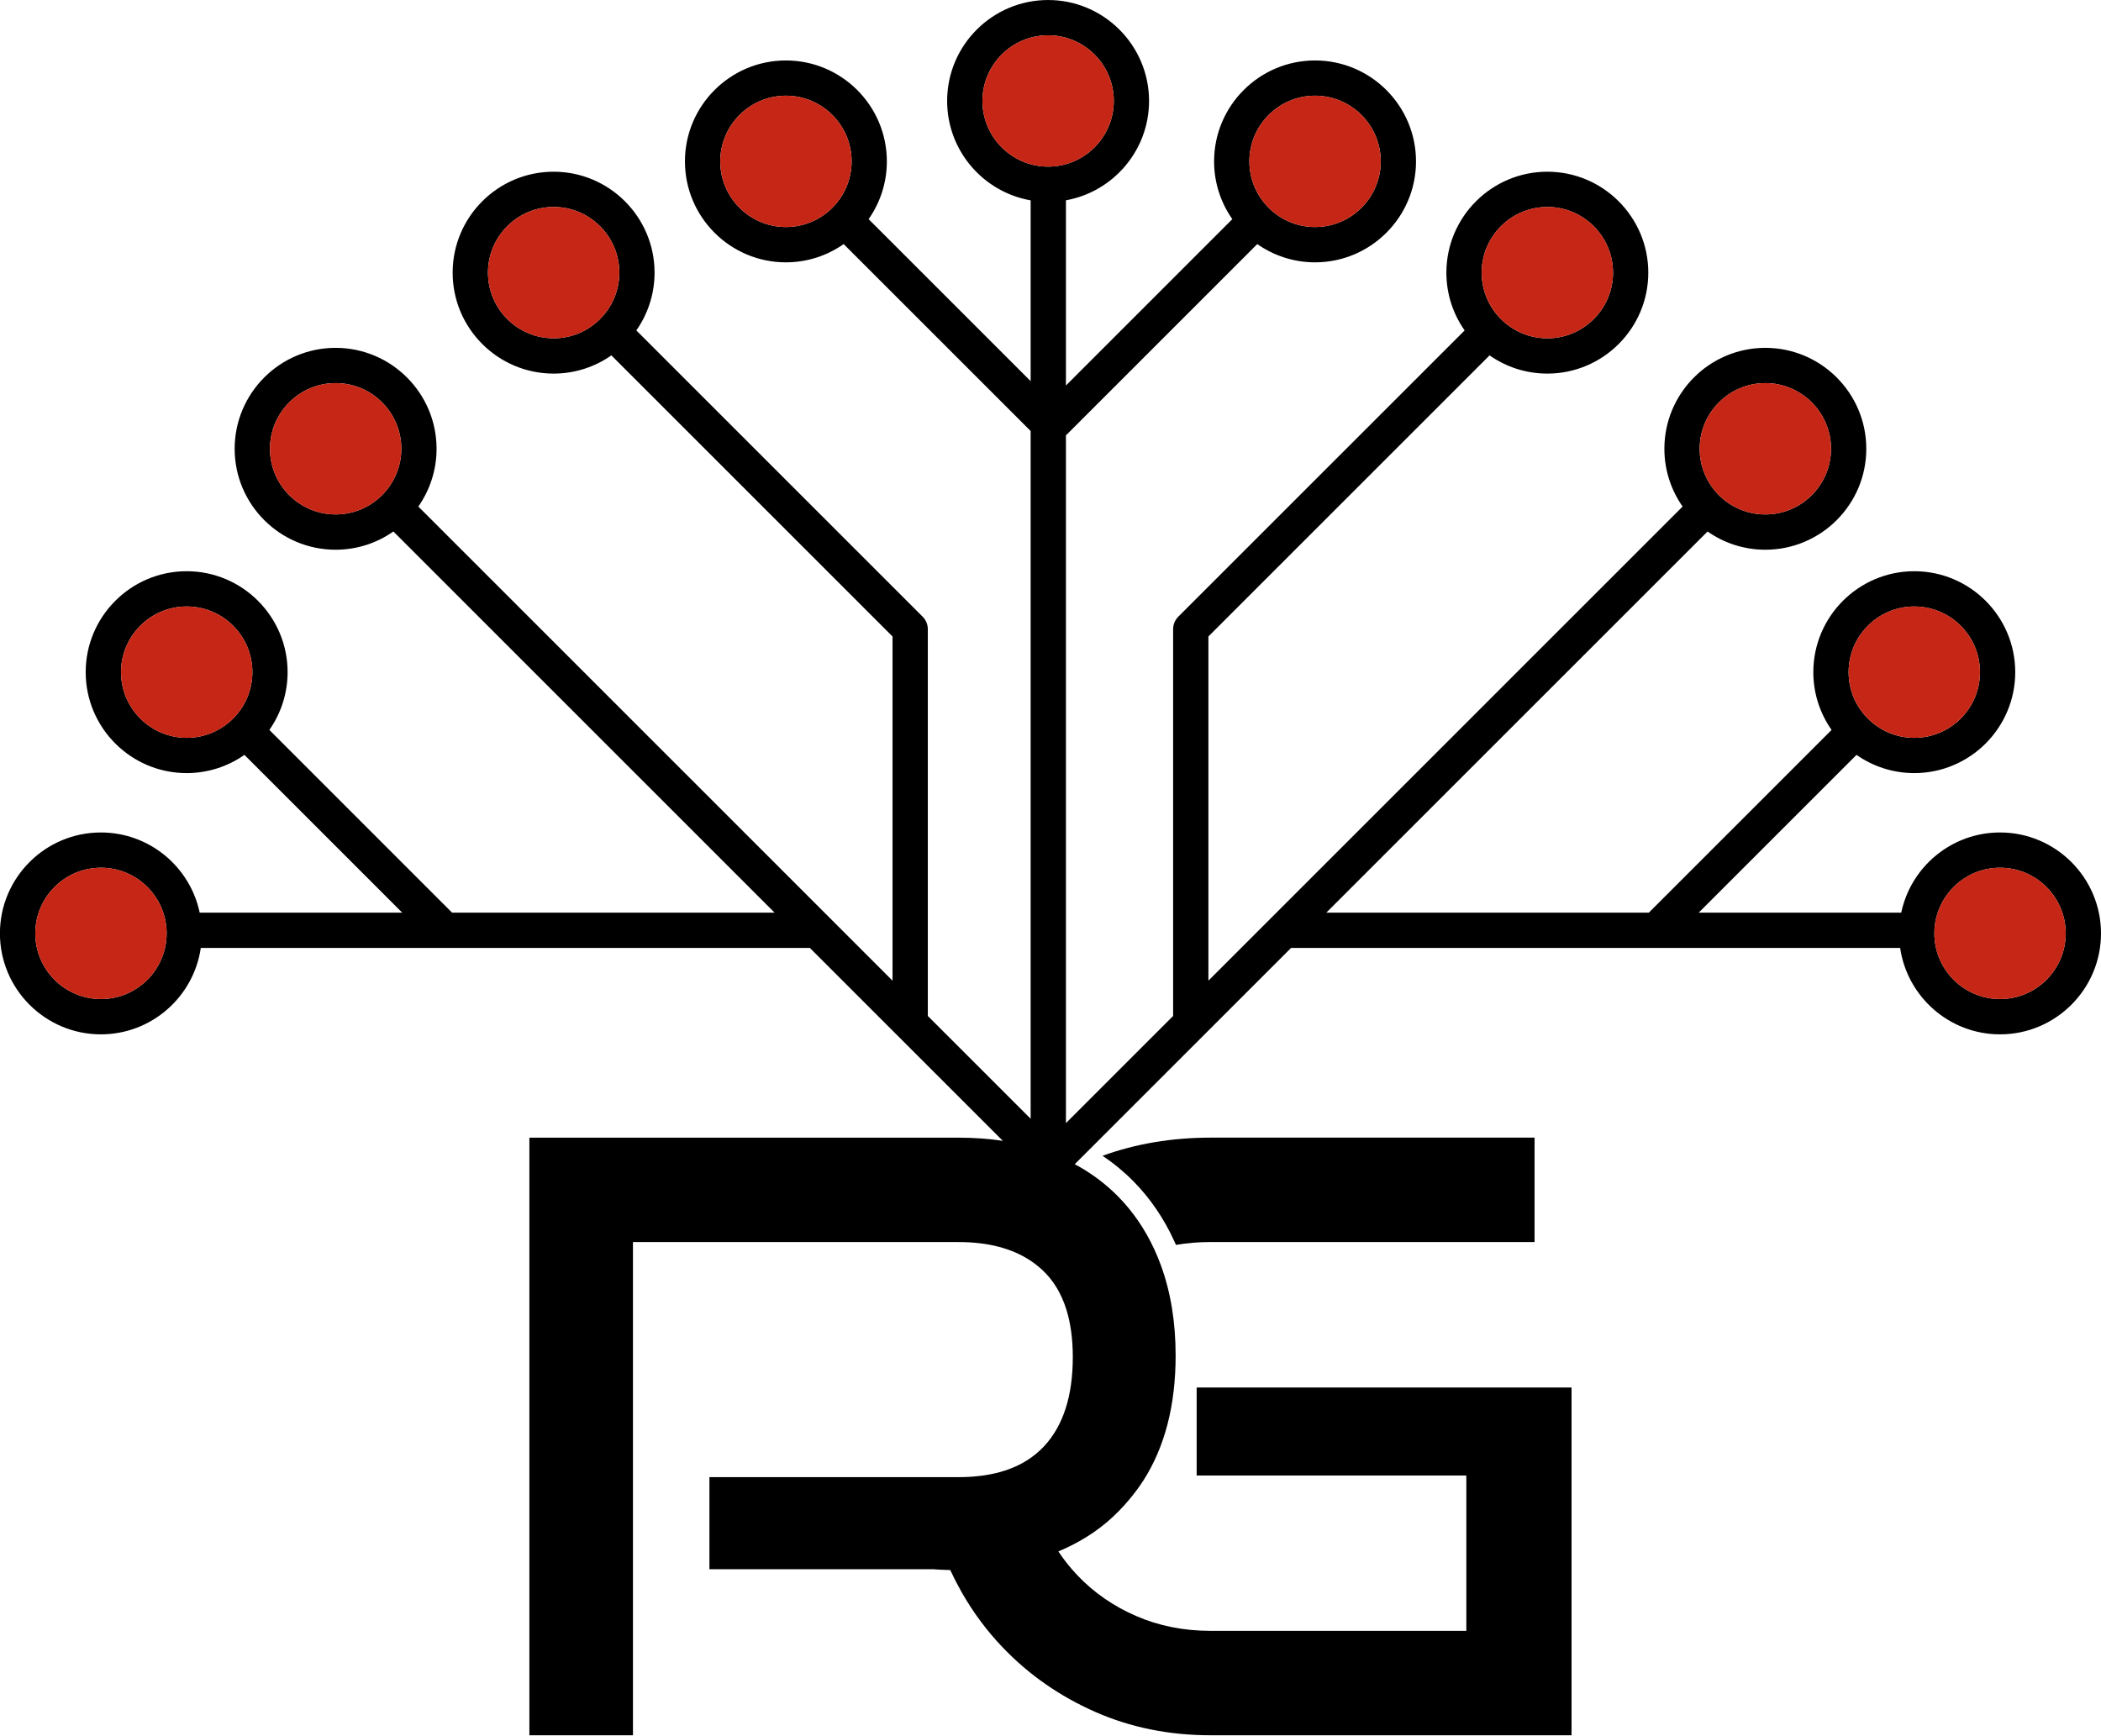
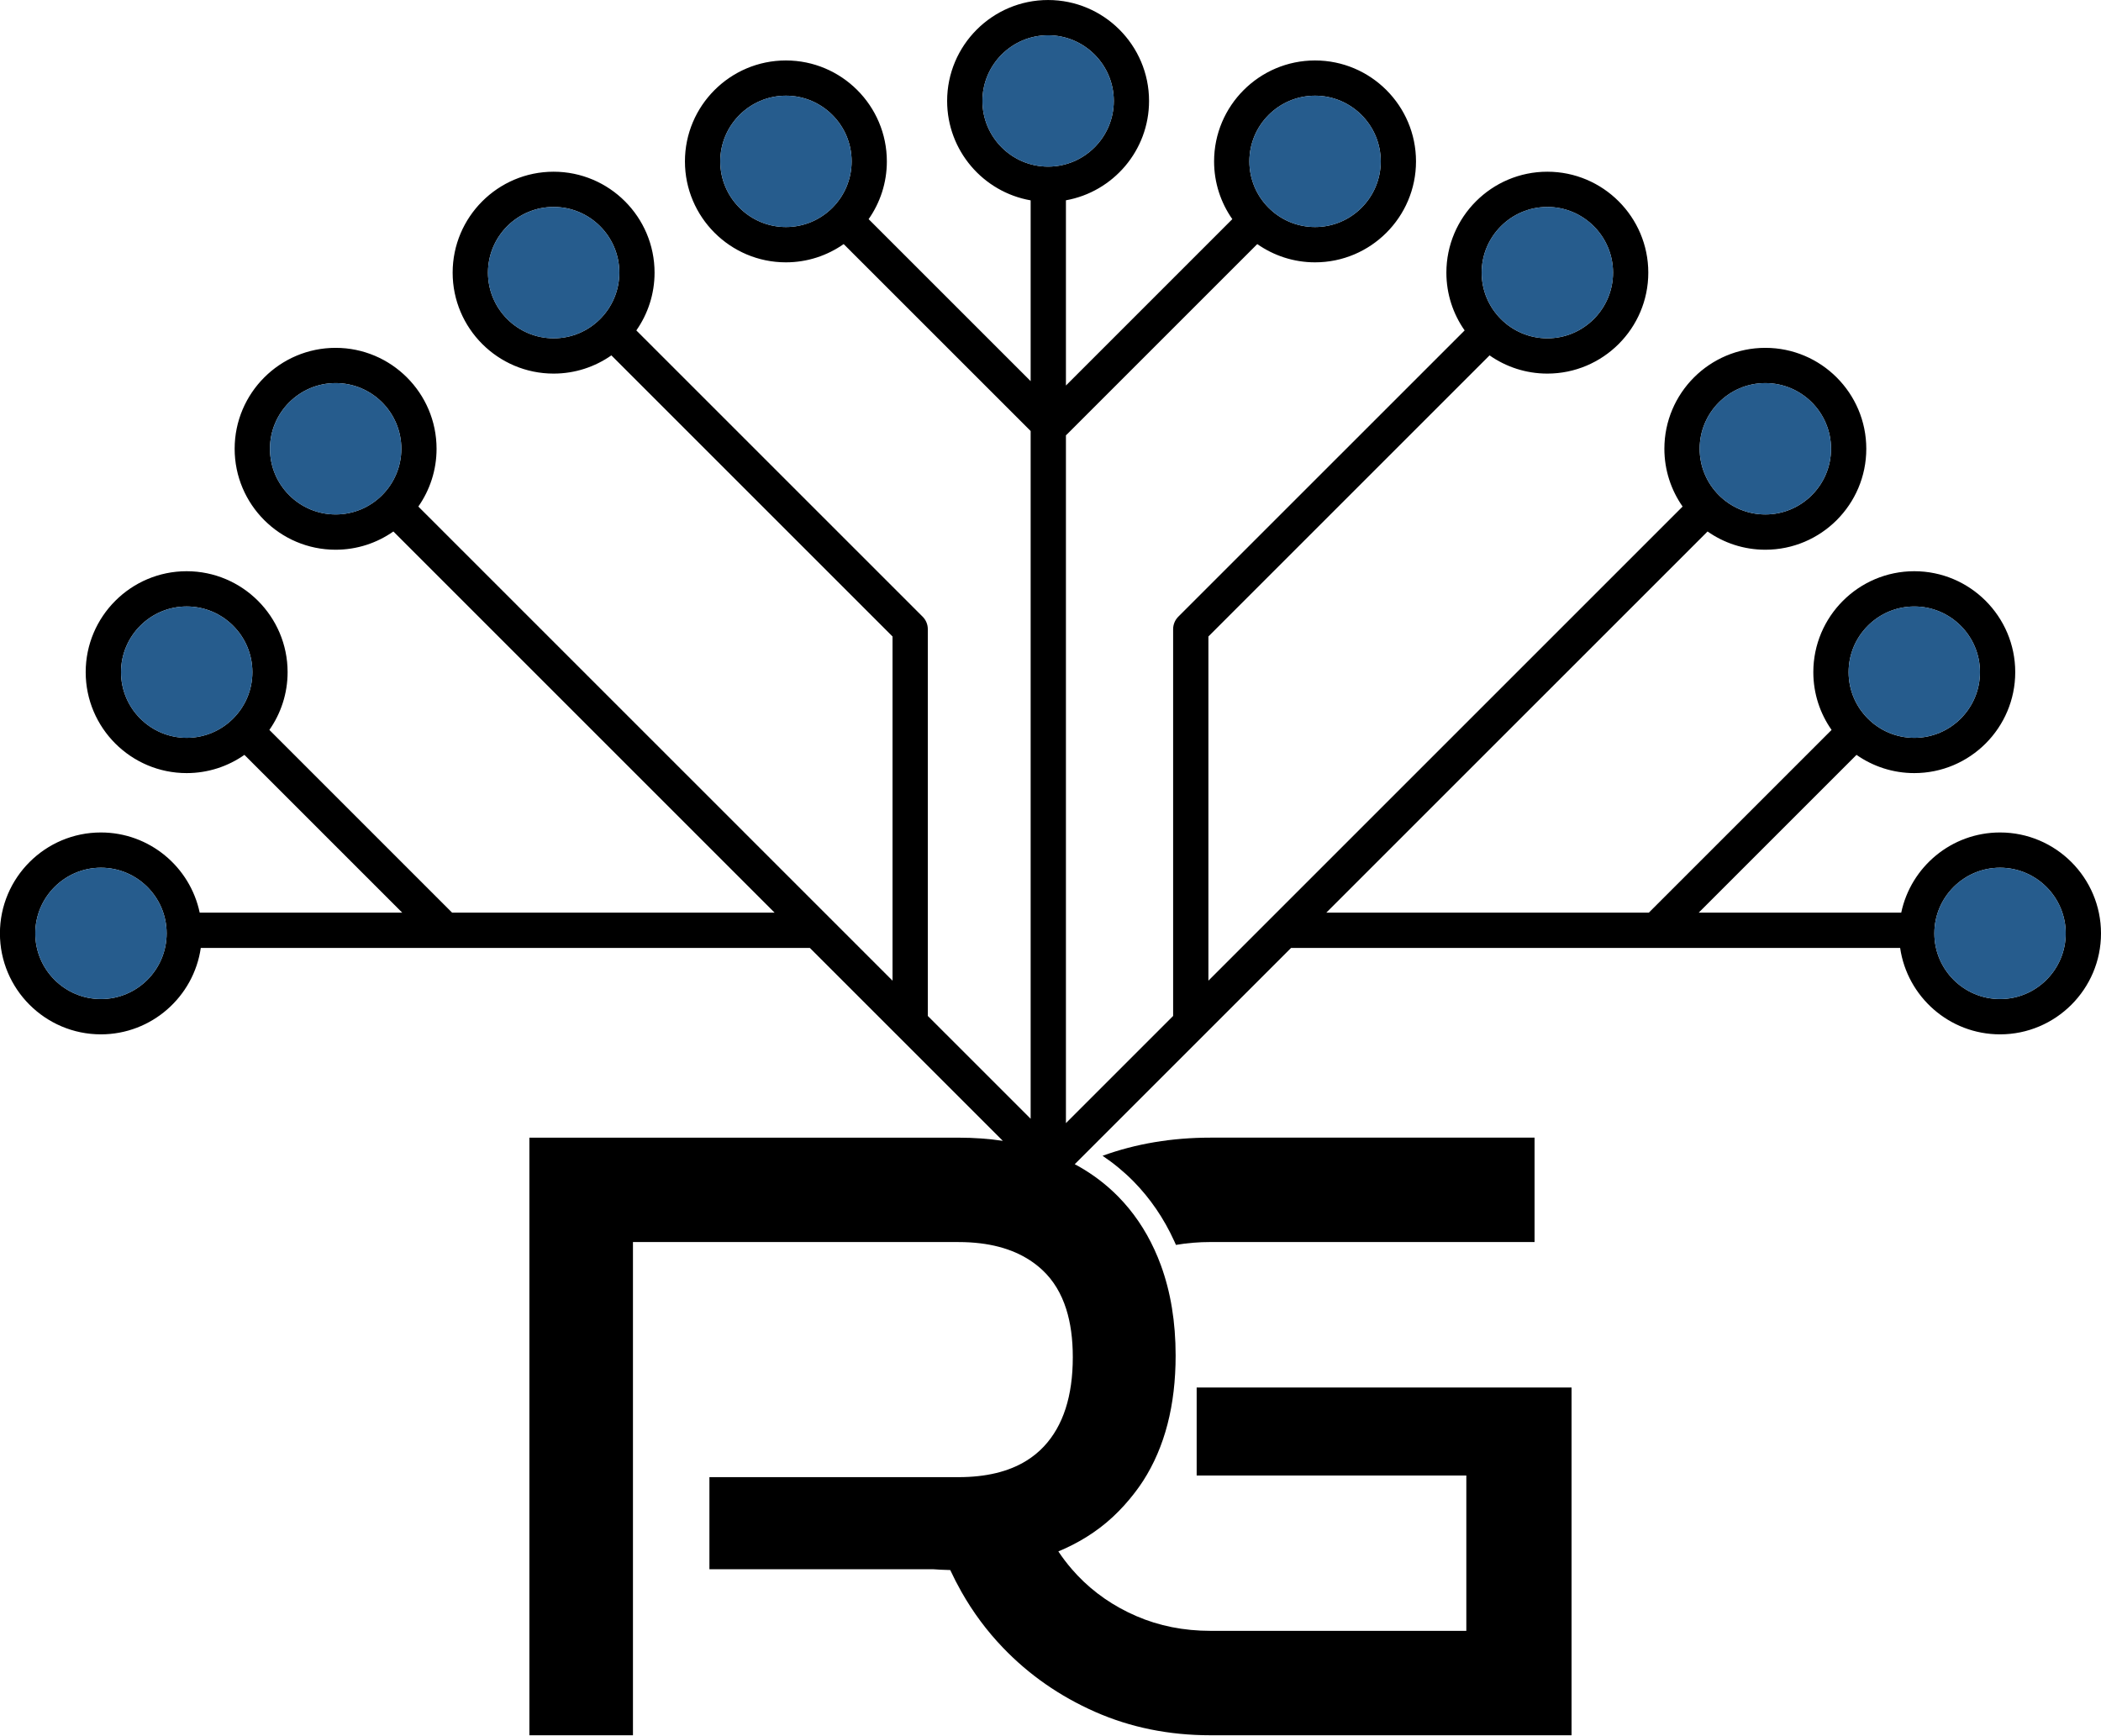
<svg xmlns="http://www.w3.org/2000/svg" id="Layer_1" data-name="Layer 1" viewBox="0 0 1468.41 1212.96">
  <defs>
    <style>
      .cls-1 {
-         fill: #c62615;
+         fill: #265c8d;
      }
    </style>
  </defs>
  <path d="M1098.37,1212.96v-243.05h-262.01v61.49h188.47v108.59h-178.7c-18.77,0-36.1-3.44-52-10.34-15.9-6.89-29.59-16.37-41.08-28.43-1.37-1.44-2.7-2.91-3.99-4.42-3.37-3.89-6.49-8.01-9.37-12.34,13.26-5.5,26.35-13.23,38.01-24.04,11.79-10.92,19.5-22.54,21.26-25.28,15.13-23.55,22.7-52.77,22.7-87.62,0-23.36-3.46-44.44-10.35-63.21-1.34-3.64-2.79-7.18-4.37-10.61-6.52-14.26-15.02-26.71-25.51-37.37-8.19-8.3-17.5-15.39-27.95-21.27-.77-.43-1.56-.84-2.34-1.26l151.19-151.17h425.7c4.95,34.09,34.37,60.4,69.82,60.4,38.9,0,70.56-31.66,70.56-70.56s-31.66-70.56-70.56-70.56c-33.95,0-62.35,24.08-69.06,56.06h-141.56l110.3-110.3c11.45,8.02,25.38,12.74,40.38,12.74,38.9,0,70.56-31.64,70.56-70.56s-31.66-70.56-70.56-70.56-70.56,31.66-70.56,70.56c0,15,4.72,28.93,12.76,40.38l-127.74,127.74h-225.41l266.47-266.46c11.45,8.04,25.37,12.76,40.38,12.76,38.92,0,70.56-31.66,70.56-70.56s-31.64-70.56-70.56-70.56-70.56,31.66-70.56,70.56c0,15,4.74,28.93,12.74,40.38l-331.42,331.42v-240.6l196.5-196.5c11.45,8.02,25.37,12.74,40.38,12.74,38.9,0,70.56-31.66,70.56-70.56s-31.66-70.56-70.56-70.56-70.56,31.66-70.56,70.56c0,15,4.72,28.93,12.76,40.38l-200.12,200.1c-2.31,2.33-3.62,5.46-3.62,8.74v270.36l-74.92,74.92v-480.83c.23-.21.49-.4.72-.63l133.01-133.01c11.45,8.02,25.35,12.76,40.38,12.76,38.9,0,70.56-31.66,70.56-70.56s-31.66-70.56-70.56-70.56-70.56,31.64-70.56,70.56c0,15,4.72,28.93,12.74,40.36l-116.29,116.31v-129.48c32.97-5.9,58.09-34.79,58.09-69.44,0-38.9-31.66-70.56-70.56-70.56s-70.56,31.66-70.56,70.56c0,34.75,25.25,63.68,58.37,69.48v126.37l-113.24-113.24c8.02-11.43,12.74-25.35,12.74-40.36,0-38.92-31.66-70.56-70.56-70.56s-70.56,31.64-70.56,70.56,31.66,70.56,70.56,70.56c15.03,0,28.93-4.74,40.38-12.76l130.68,130.66v480.76l-71.87-71.87v-270.36c0-3.28-1.29-6.41-3.62-8.74l-200.1-200.1c8.02-11.45,12.74-25.38,12.74-40.38,0-38.9-31.64-70.56-70.56-70.56s-70.56,31.66-70.56,70.56,31.66,70.56,70.56,70.56c15.01,0,28.93-4.72,40.38-12.74l196.5,196.5v240.6l-331.42-331.42c8-11.45,12.74-25.37,12.74-40.38,0-38.9-31.66-70.56-70.56-70.56s-70.56,31.66-70.56,70.56,31.64,70.56,70.56,70.56c15,0,28.93-4.72,40.38-12.76l266.44,266.46h-225.39l-127.72-127.74c8-11.45,12.74-25.38,12.74-40.38,0-38.9-31.66-70.56-70.56-70.56s-70.56,31.66-70.56,70.56,31.64,70.56,70.56,70.56c15.01,0,28.93-4.72,40.38-12.74l110.3,110.3h-141.56c-6.71-31.98-35.11-56.06-69.06-56.06-38.9,0-70.56,31.66-70.56,70.56s31.66,70.56,70.56,70.56c35.47,0,64.89-26.31,69.82-60.4h425.7l134.86,134.84c-9.81-1.48-20.13-2.22-30.98-2.22h-299.92v417.72h72.39v-344.75h227.53c5.32,0,10.38.29,15.2.88,18.1,2.19,32.65,8.51,43.7,18.94,7.43,7.03,12.9,16.04,16.38,27.02,3.07,9.67,4.6,20.87,4.6,33.6,0,27.2-6.71,47.98-20.11,62.34-3.67,3.94-7.84,7.33-12.5,10.19-12.32,7.57-28.08,11.36-47.27,11.36h-174.09v64.36h156.28c2.84.22,6.95.48,12.04.58,2.41,5.18,4.99,10.21,7.74,15.08,8.16,14.43,17.87,27.51,29.12,39.21,18.18,18.97,39.64,33.9,64.36,44.82,24.7,10.91,51.61,16.38,80.72,16.38h252.24ZM1397.85,606.55c25.31,0,45.91,20.59,45.91,45.91s-20.59,45.9-45.91,45.9-45.91-20.59-45.91-45.9,20.59-45.91,45.91-45.91ZM1337.92,423.94c25.31,0,45.91,20.59,45.91,45.91s-20.59,45.91-45.91,45.91-45.91-20.59-45.91-45.91,20.59-45.91,45.91-45.91ZM1233.82,267.79c25.31,0,45.91,20.59,45.91,45.91s-20.59,45.91-45.91,45.91-45.91-20.59-45.91-45.91,20.59-45.91,45.91-45.91ZM1081.46,144.67c25.31,0,45.91,20.59,45.91,45.91s-20.59,45.91-45.91,45.91-45.91-20.59-45.91-45.91,20.59-45.91,45.91-45.91ZM919.11,66.89c25.31,0,45.91,20.59,45.91,45.91s-20.59,45.9-45.91,45.9-45.91-20.59-45.91-45.9,20.59-45.91,45.91-45.91ZM549.3,158.7c-25.31,0-45.91-20.59-45.91-45.9s20.59-45.91,45.91-45.91,45.91,20.59,45.91,45.91-20.59,45.9-45.91,45.9ZM386.95,236.48c-25.31,0-45.9-20.59-45.9-45.91s20.59-45.91,45.9-45.91,45.91,20.59,45.91,45.91-20.59,45.91-45.91,45.91ZM234.59,359.6c-25.31,0-45.91-20.59-45.91-45.91s20.59-45.91,45.91-45.91,45.91,20.59,45.91,45.91-20.59,45.91-45.91,45.91ZM130.49,515.75c-25.31,0-45.91-20.59-45.91-45.91s20.59-45.91,45.91-45.91,45.91,20.59,45.91,45.91-20.59,45.91-45.91,45.91ZM70.56,698.36c-25.31,0-45.91-20.59-45.91-45.9s20.59-45.91,45.91-45.91,45.91,20.59,45.91,45.91-20.59,45.9-45.91,45.9ZM686.63,70.56c0-25.31,20.59-45.91,45.91-45.91s45.91,20.59,45.91,45.91-20.59,45.91-45.91,45.91-45.91-20.59-45.91-45.91Z" />
  <path d="M770.6,807.92c7.8,5.25,15.03,11.21,21.56,17.82,11.69,11.87,21.27,25.9,28.48,41.69.42.92.84,1.84,1.25,2.78,7.79-1.34,15.87-2.01,24.24-2.01h226.39v-72.97h-226.39c-27.08,0-52.26,4.23-75.53,12.68Z" />
  <path class="cls-1" d="M1337.92,515.75c25.31,0,45.91-20.59,45.91-45.91s-20.59-45.91-45.91-45.91-45.91,20.59-45.91,45.91,20.59,45.91,45.91,45.91Z" />
  <path class="cls-1" d="M1081.46,236.48c25.31,0,45.91-20.59,45.91-45.91s-20.59-45.91-45.91-45.91-45.91,20.59-45.91,45.91,20.59,45.91,45.91,45.91Z" />
  <path class="cls-1" d="M919.11,158.7c25.31,0,45.91-20.59,45.91-45.9s-20.59-45.91-45.91-45.91-45.91,20.59-45.91,45.91,20.59,45.9,45.91,45.9Z" />
  <path class="cls-1" d="M549.3,66.89c-25.31,0-45.91,20.59-45.91,45.91s20.59,45.9,45.91,45.9,45.91-20.59,45.91-45.9-20.59-45.91-45.91-45.91Z" />
  <path class="cls-1" d="M386.95,144.67c-25.31,0-45.9,20.59-45.9,45.91s20.59,45.91,45.9,45.91,45.91-20.59,45.91-45.91-20.59-45.91-45.91-45.91Z" />
  <path class="cls-1" d="M130.49,423.94c-25.31,0-45.91,20.59-45.91,45.91s20.59,45.91,45.91,45.91,45.91-20.59,45.91-45.91-20.59-45.91-45.91-45.91Z" />
  <path class="cls-1" d="M70.56,606.55c-25.31,0-45.91,20.59-45.91,45.91s20.59,45.9,45.91,45.9,45.91-20.59,45.91-45.9-20.59-45.91-45.91-45.91Z" />
  <path class="cls-1" d="M234.59,267.79c-25.31,0-45.91,20.59-45.91,45.91s20.59,45.91,45.91,45.91,45.91-20.59,45.91-45.91-20.59-45.91-45.91-45.91Z" />
  <path class="cls-1" d="M778.44,70.56c0-25.31-20.59-45.91-45.91-45.91s-45.91,20.59-45.91,45.91,20.59,45.91,45.91,45.91,45.91-20.59,45.91-45.91Z" />
  <path class="cls-1" d="M1233.82,359.6c25.31,0,45.91-20.59,45.91-45.91s-20.59-45.91-45.91-45.91-45.91,20.59-45.91,45.91,20.59,45.91,45.91,45.91Z" />
  <path class="cls-1" d="M1397.85,698.36c25.31,0,45.91-20.59,45.91-45.9s-20.59-45.91-45.91-45.91-45.91,20.59-45.91,45.91,20.59,45.9,45.91,45.9Z" />
</svg>
